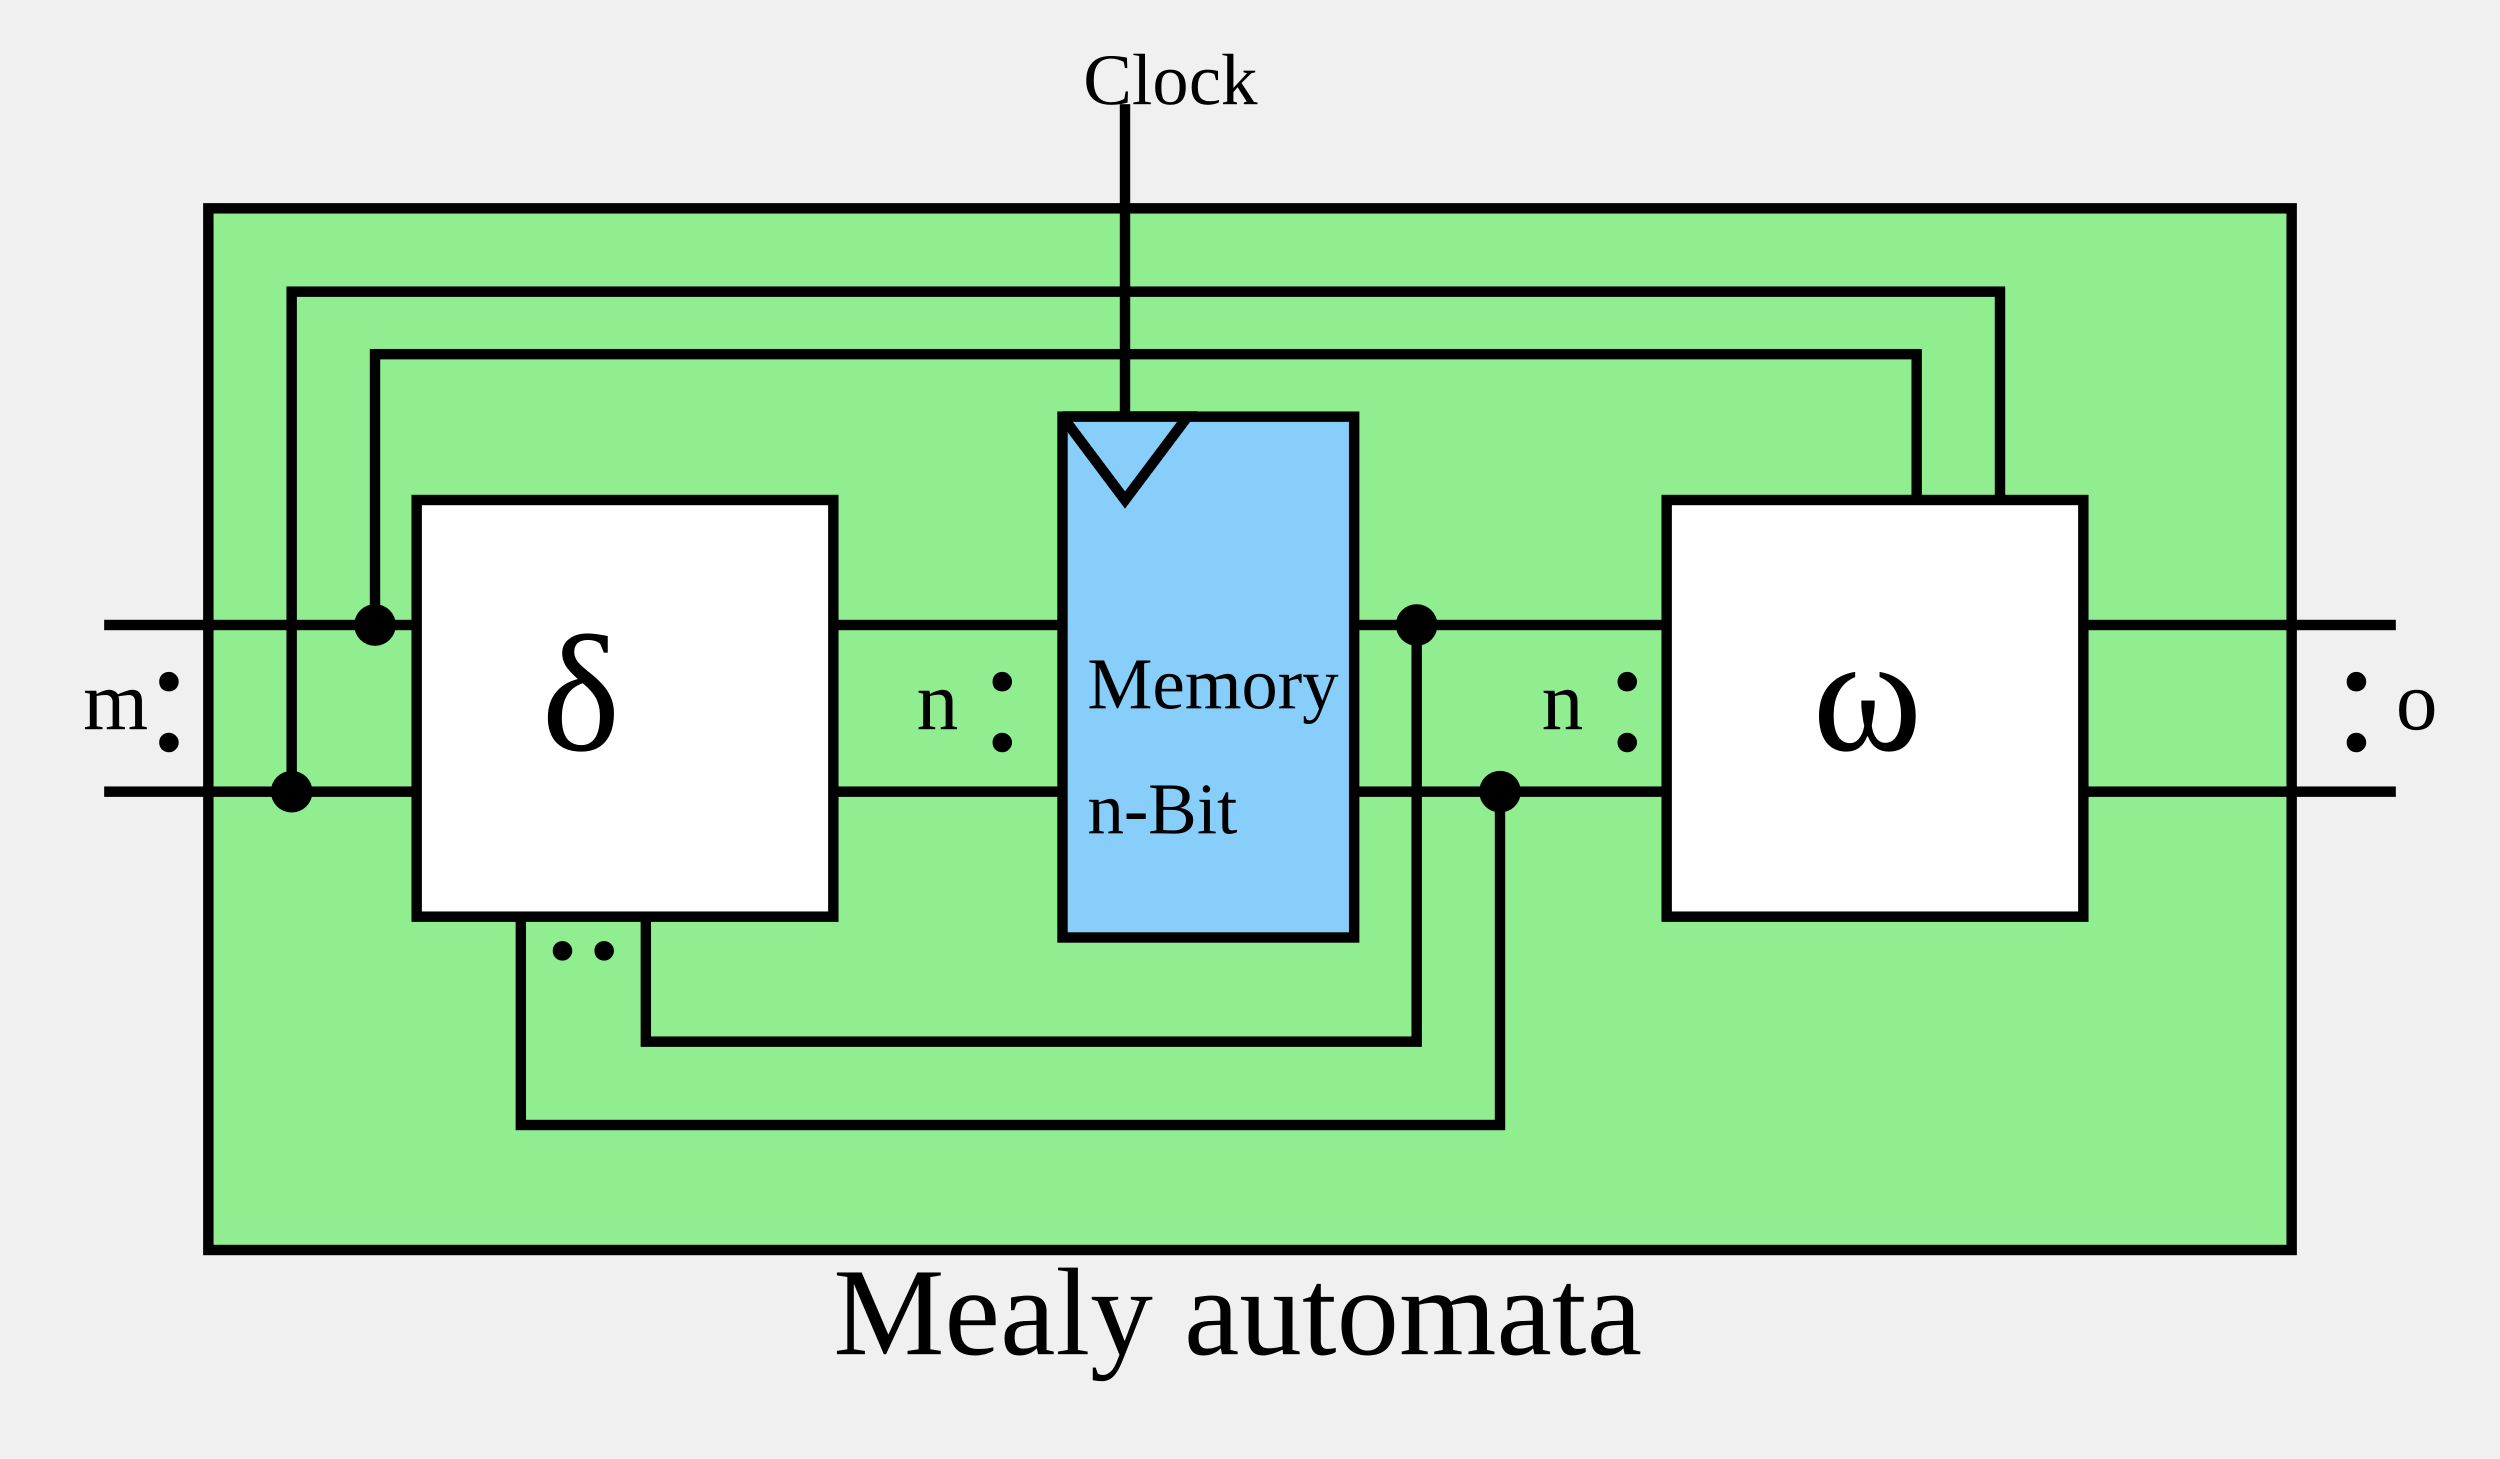
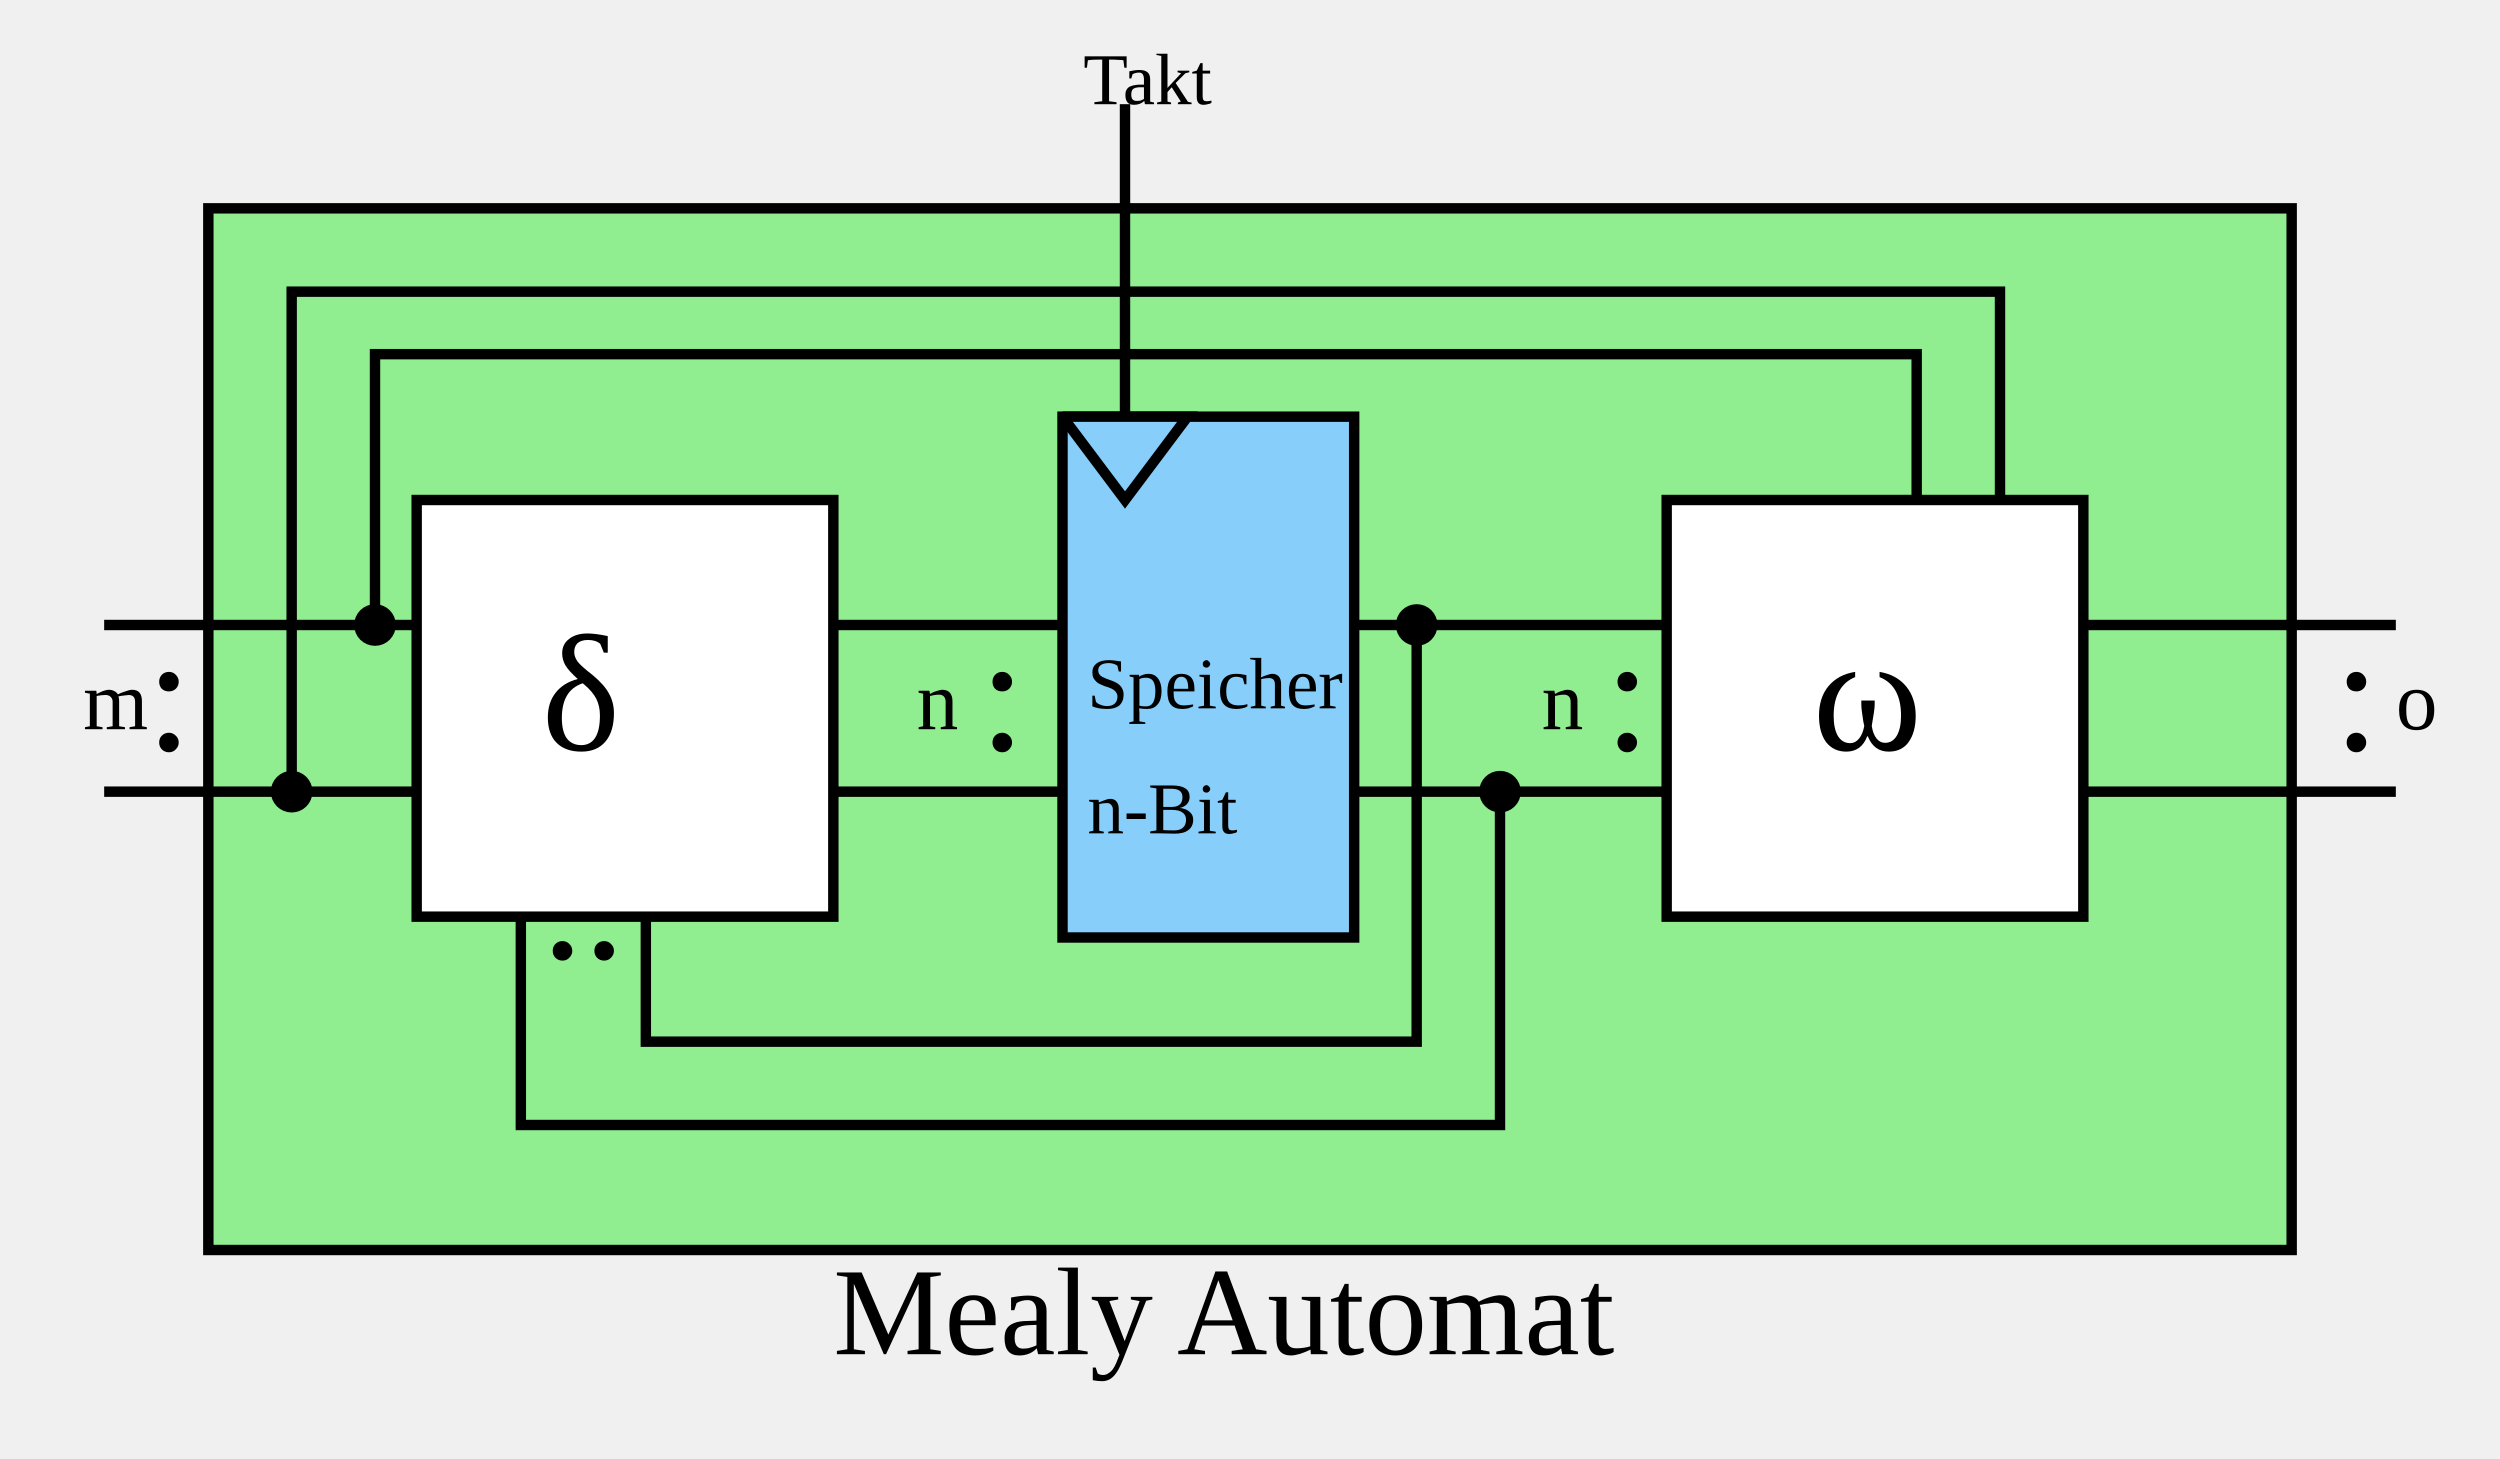
<svg xmlns="http://www.w3.org/2000/svg" width="120.0" height="70.0" viewBox="0.0 0.0 120.0 70.0" version="1.1">
  <defs>
    <marker id="arrow" markerWidth="5" markerHeight="8" refX="0" refY="3" orient="auto" markerUnits="strokeWidth">
      <path d="M0,0 L0,6 L3,3z" fill="black" />
    </marker>
  </defs>
  <symbol id="register">
    <rect x="18" y="10" width="14" height="25" style="fill:lightskyblue;stroke:black;stroke-width:0.5px;" />
    <polyline points="18,10 21,14 24,10 18,10" style="fill:lightskyblue;stroke:black;stroke-width:0.5px;" />
-     <text x="19.2" y="24" font-size="3.5">Memory</text>
+     <text x="19.2" y="24" font-size="3.5">Speicher</text>
    <text x="19.2" y="30" font-size="3.5">n-Bit</text>
  </symbol>
  <rect x="10" y="10" width="100" height="50" style="fill:lightgreen;stroke:black;stroke-width:0.5px;" />
  <text x="4" y="35" font-size="4">m</text>
  <text x="7" y="36" font-size="8">:</text>
  <line x1="5" y1="30" x2="115" y2="30" style="fill:none;stroke:black;stroke-width:0.5px;" />
  <line x1="5" y1="38" x2="115" y2="38" style="fill:none;stroke:black;stroke-width:0.5px;" />
  <rect x="20" y="24" width="20" height="20" style="fill:white;stroke:black;stroke-width:0.5px;" />
  <text x="26" y="36" font-size="8">δ</text>
  <text x="44" y="35" font-size="4">n</text>
  <text x="47" y="36" font-size="8">:</text>
-   <text x="52" y="5" font-size="3.5">Clock</text>
+   <text x="52" y="5" font-size="3.5">Takt</text>
  <line x1="54" y1="5" x2="54" y2="25" style="fill:lightskyblue;stroke:black;stroke-width:0.5px;" />
  <use x="33" y="10" href="#register" />
  <text x="74" y="35" font-size="4">n</text>
  <text x="77" y="36" font-size="8">:</text>
  <rect x="80" y="24" width="20" height="20" style="fill:white;stroke:black;stroke-width:0.5px;" />
  <text x="87" y="36" font-size="8">ω</text>
  <text x="115" y="35" font-size="4">o</text>
  <text x="112" y="36" font-size="8">:</text>
  <circle cx="68" cy="30" r="0.5px" style="fill:black;stroke:black;" />
  <circle cx="72" cy="38" r="0.5px" style="fill:black;stroke:black;" />
  <polyline points="68,30 68,50 31,50 31,44" style="fill:none;stroke:black;stroke-width:0.5px;" />
  <polyline points="72,38 72,54 25,54 25,44" style="fill:none;stroke:black;stroke-width:0.5px;" />
  <text x="26" y="46" font-size="8">..</text>
-   <text x="40" y="65" font-size="6">Mealy automata</text>
+   <text x="40" y="65" font-size="6">Mealy Automat</text>
  <circle cx="18" cy="30" r="0.5px" style="fill:black;stroke:black;" />
  <circle cx="14" cy="38" r="0.5px" style="fill:black;stroke:black;" />
  <polyline points="18,30 18,17 92,17 92,24" style="fill:none;stroke:black;stroke-width:0.5px;" />
  <polyline points="14,38 14,14 96,14 96,24" style="fill:none;stroke:black;stroke-width:0.5px;" />
</svg>
